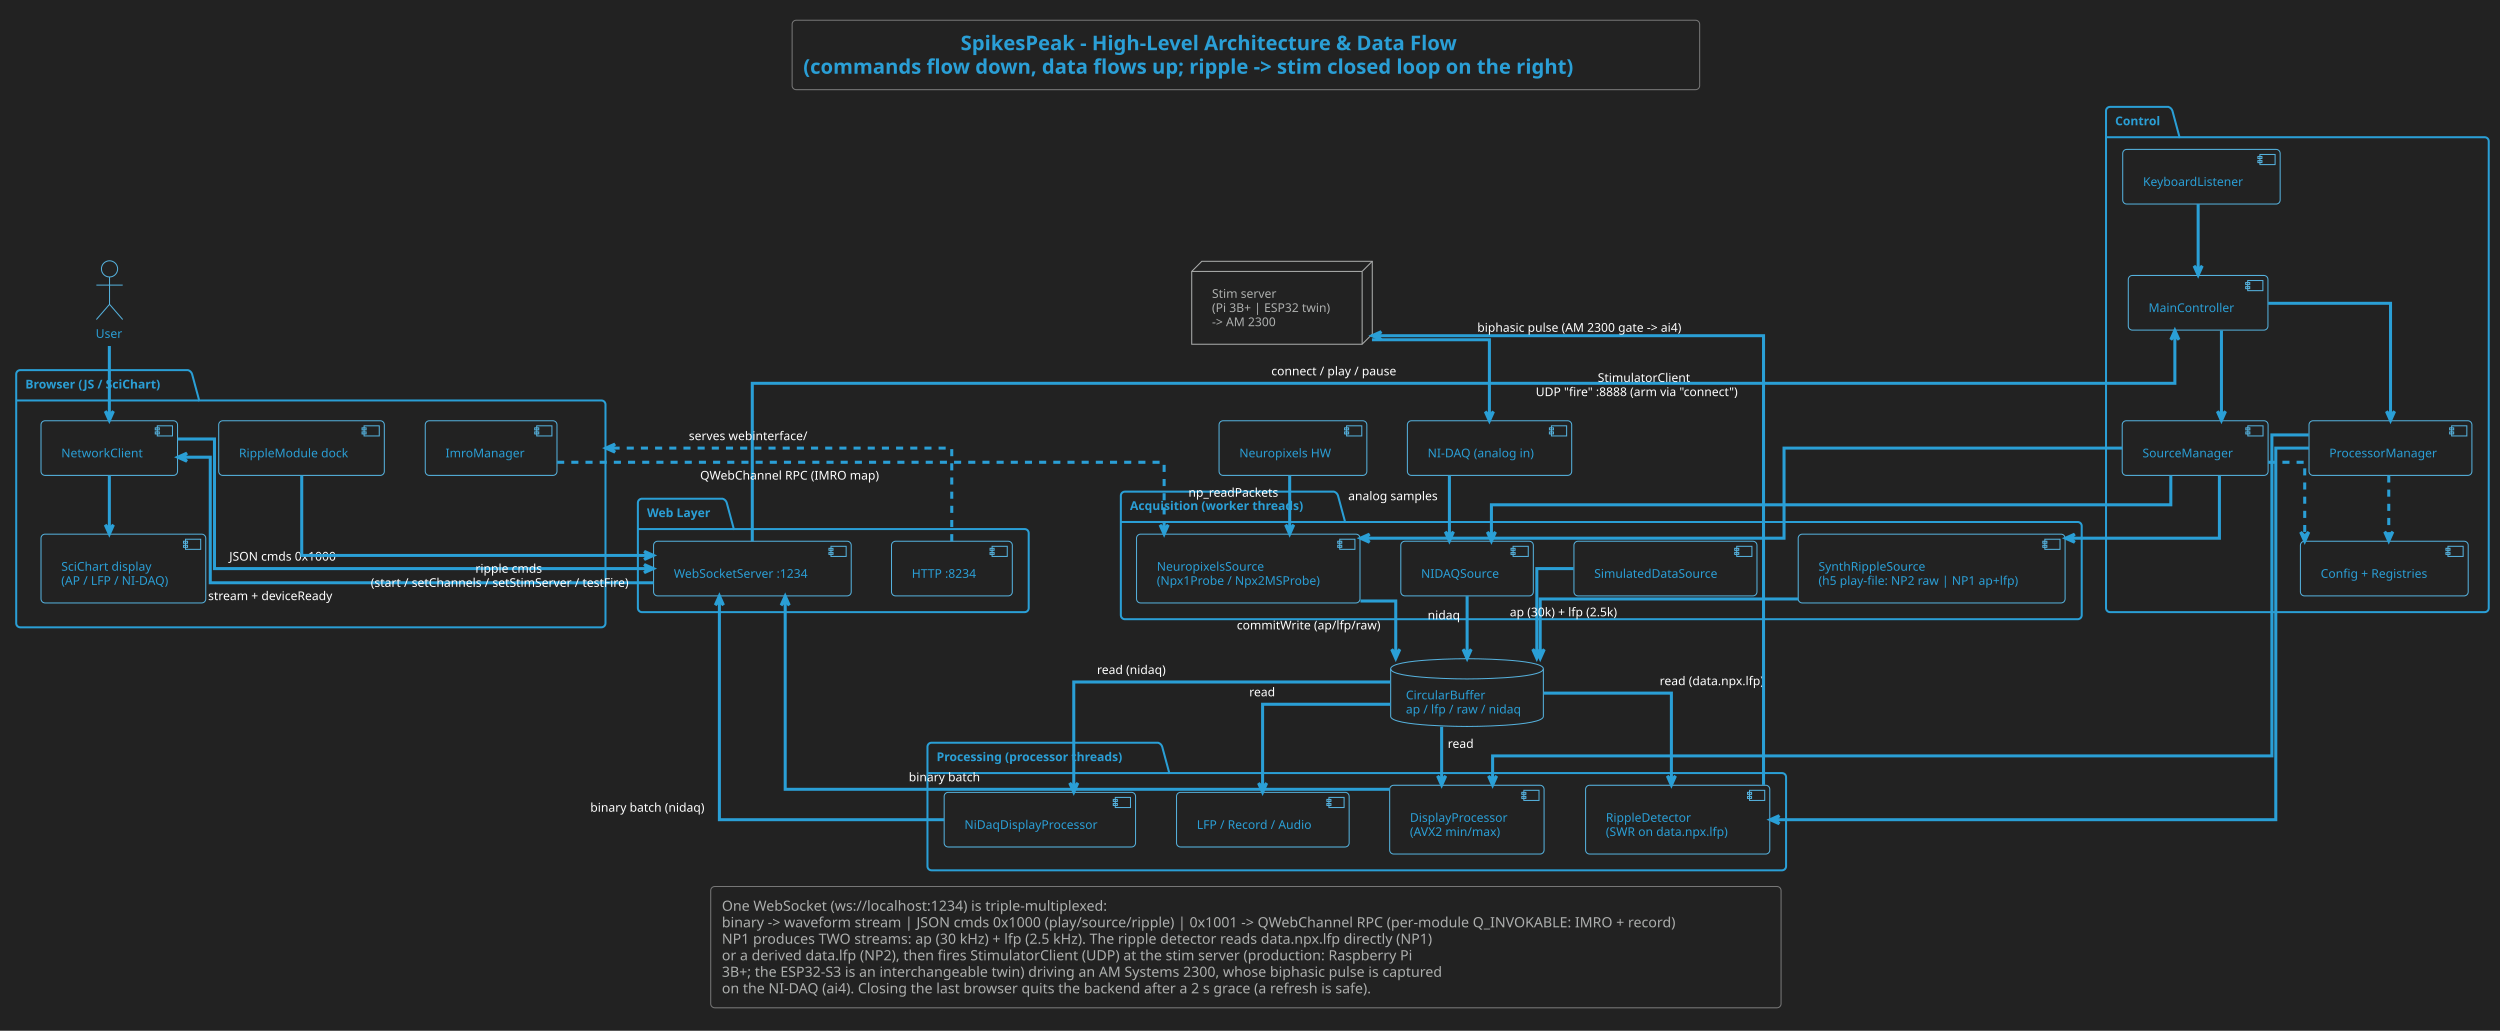
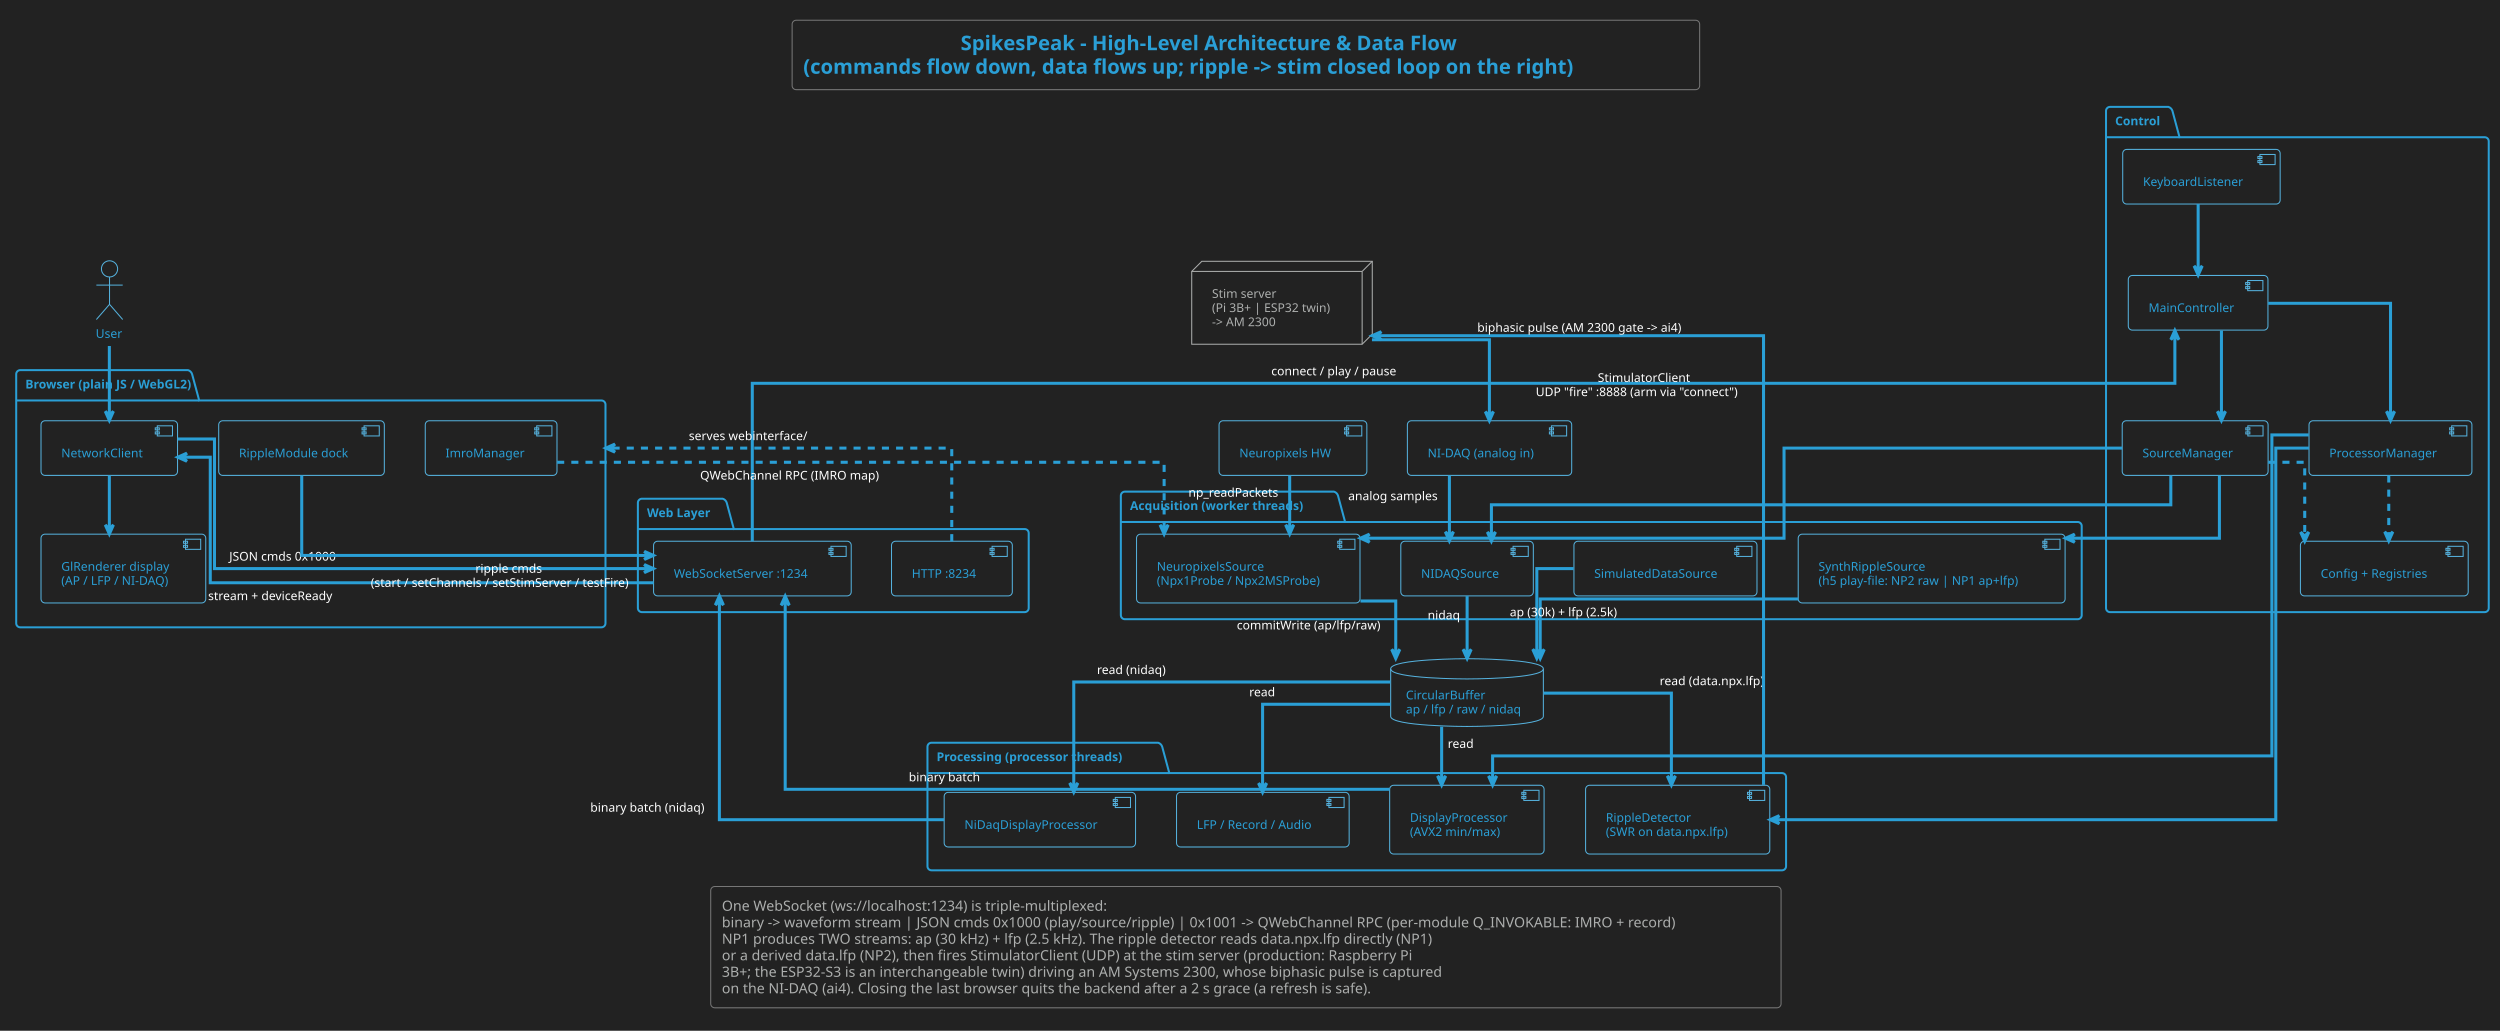
<svg xmlns="http://www.w3.org/2000/svg" contentStyleType="text/css" data-diagram-type="DESCRIPTION" height="1060.417px" preserveAspectRatio="none" style="width:2572px;height:1060px;background:#222222;" version="1.1" viewBox="0 0 2572 1060" width="2572.917px" zoomAndPan="magnify">
  <defs />
  <g>
    <rect fill="#222222" height="1060.417" style="stroke:none;stroke-width:1.042;" width="2572.917" x="0" y="0" />
    <g class="title" data-source-line="7">
      <rect fill="none" height="71.419" rx="4.167" ry="4.167" style="stroke:#777777;stroke-width:1.042;" width="933.673" x="814.934" y="20.833" />
      <text fill="#2A9FD6" font-family="'Verdana'" font-size="20.833" font-weight="bold" lengthAdjust="spacing" textLength="586.965" x="988.288" y="51.63">SpikesPeak - High-Level Architecture &amp; Data Flow</text>
      <text fill="#2A9FD6" font-family="'Verdana'" font-size="20.833" font-weight="bold" lengthAdjust="spacing" textLength="910.756" x="826.393" y="75.881">(commands flow down, data flows up; ripple -&gt; stim closed loop on the right)</text>
    </g>
    <g class="cluster" data-qualified-name="FE" data-source-line="11" id="ent0003">
      <path d="M20.833,380.794 L193.473,380.794 A6.25,6.25 0 0 1 197.64,384.961 L204.932,412.012 L618.75,412.012 A4.167,4.167 0 0 1 622.917,416.178 L622.917,641.211 A4.167,4.167 0 0 1 618.75,645.378 L20.833,645.378 A4.167,4.167 0 0 1 16.667,641.211 L16.667,384.961 A4.167,4.167 0 0 1 20.833,380.794" fill="none" style="stroke:#2A9FD6;stroke-width:2.083;" />
      <line style="stroke:#2A9FD6;stroke-width:2.083;" x1="16.667" x2="204.932" y1="412.012" y2="412.012" />
-       <text fill="#2A9FD6" font-family="'Verdana'" font-size="12.5" font-weight="bold" lengthAdjust="spacing" textLength="164.307" x="26.042" y="399.689">Browser  (JS / SciChart)</text>
+       <text fill="#2A9FD6" font-family="'Verdana'" font-size="12.5" font-weight="bold" lengthAdjust="spacing" textLength="164.307" x="26.042" y="399.689">Browser  (plain JS / WebGL2)</text>
    </g>
    <g class="cluster" data-qualified-name="WEB" data-source-line="18" id="ent0008">
      <path d="M660.417,513.086 L743.506,513.086 A6.25,6.25 0 0 1 747.673,517.253 L754.964,544.303 L1054.167,544.303 A4.167,4.167 0 0 1 1058.333,548.47 L1058.333,625.586 A4.167,4.167 0 0 1 1054.167,629.753 L660.417,629.753 A4.167,4.167 0 0 1 656.25,625.586 L656.25,517.253 A4.167,4.167 0 0 1 660.417,513.086" fill="none" style="stroke:#2A9FD6;stroke-width:2.083;" />
      <line style="stroke:#2A9FD6;stroke-width:2.083;" x1="656.25" x2="754.964" y1="544.303" y2="544.303" />
      <text fill="#2A9FD6" font-family="'Verdana'" font-size="12.5" font-weight="bold" lengthAdjust="spacing" textLength="74.756" x="665.625" y="531.98">Web Layer</text>
    </g>
    <g class="cluster" data-qualified-name="CTRL" data-source-line="23" id="ent0011">
      <path d="M2170.833,109.961 L2230.839,109.961 A6.25,6.25 0 0 1 2235.006,114.128 L2242.297,141.178 L2556.25,141.178 A4.167,4.167 0 0 1 2560.417,145.345 L2560.417,625.586 A4.167,4.167 0 0 1 2556.25,629.753 L2170.833,629.753 A4.167,4.167 0 0 1 2166.667,625.586 L2166.667,114.128 A4.167,4.167 0 0 1 2170.833,109.961" fill="none" style="stroke:#2A9FD6;stroke-width:2.083;" />
      <line style="stroke:#2A9FD6;stroke-width:2.083;" x1="2166.667" x2="2242.297" y1="141.178" y2="141.178" />
      <text fill="#2A9FD6" font-family="'Verdana'" font-size="12.5" font-weight="bold" lengthAdjust="spacing" textLength="51.672" x="2176.042" y="128.855">Control</text>
    </g>
    <g class="cluster" data-qualified-name="ACQ" data-source-line="31" id="ent0017">
      <path d="M1157.292,505.794 L1372.388,505.794 A6.25,6.25 0 0 1 1376.554,509.961 L1383.846,537.012 L2137.5,537.012 A4.167,4.167 0 0 1 2141.667,541.178 L2141.667,632.878 A4.167,4.167 0 0 1 2137.5,637.044 L1157.292,637.044 A4.167,4.167 0 0 1 1153.125,632.878 L1153.125,509.961 A4.167,4.167 0 0 1 1157.292,505.794" fill="none" style="stroke:#2A9FD6;stroke-width:2.083;" />
      <line style="stroke:#2A9FD6;stroke-width:2.083;" x1="1153.125" x2="1383.846" y1="537.012" y2="537.012" />
      <text fill="#2A9FD6" font-family="'Verdana'" font-size="12.5" font-weight="bold" lengthAdjust="spacing" textLength="206.763" x="1162.5" y="524.689">Acquisition  (worker threads)</text>
    </g>
    <g class="cluster" data-qualified-name="PROC" data-source-line="40" id="ent0023">
      <path d="M958.333,764.128 L1191.52,764.128 A6.25,6.25 0 0 1 1195.687,768.294 L1202.978,795.345 L1833.333,795.345 A4.167,4.167 0 0 1 1837.5,799.512 L1837.5,891.211 A4.167,4.167 0 0 1 1833.333,895.378 L958.333,895.378 A4.167,4.167 0 0 1 954.167,891.211 L954.167,768.294 A4.167,4.167 0 0 1 958.333,764.128" fill="none" style="stroke:#2A9FD6;stroke-width:2.083;" />
      <line style="stroke:#2A9FD6;stroke-width:2.083;" x1="954.167" x2="1202.978" y1="795.345" y2="795.345" />
      <text fill="#2A9FD6" font-family="'Verdana'" font-size="12.5" font-weight="bold" lengthAdjust="spacing" textLength="224.853" x="963.542" y="783.022">Processing  (processor threads)</text>
    </g>
    <g class="entity" data-qualified-name="FE.NC" data-source-line="12" id="ent0004">
      <rect fill="none" height="56.217" rx="4.167" ry="4.167" style="stroke:#55B2DE;stroke-width:1.042;" width="140.462" x="42.188" y="432.878" />
      <rect fill="none" height="10.417" style="stroke:#55B2DE;stroke-width:1.042;" width="15.625" x="161.816" y="438.086" />
      <rect fill="none" height="2.083" style="stroke:#55B2DE;stroke-width:1.042;" width="4.167" x="159.733" y="440.169" />
      <rect fill="none" height="2.083" style="stroke:#55B2DE;stroke-width:1.042;" width="4.167" x="159.733" y="444.336" />
      <text fill="#2A9FD6" font-family="'Verdana'" font-size="12.5" lengthAdjust="spacing" textLength="88.379" x="63.021" y="470.522">NetworkClient</text>
    </g>
    <g class="entity" data-qualified-name="FE.IMRO" data-source-line="13" id="ent0005">
      <rect fill="none" height="56.217" rx="4.167" ry="4.167" style="stroke:#55B2DE;stroke-width:1.042;" width="135.524" x="437.5" y="432.878" />
      <rect fill="none" height="10.417" style="stroke:#55B2DE;stroke-width:1.042;" width="15.625" x="552.191" y="438.086" />
      <rect fill="none" height="2.083" style="stroke:#55B2DE;stroke-width:1.042;" width="4.167" x="550.108" y="440.169" />
      <rect fill="none" height="2.083" style="stroke:#55B2DE;stroke-width:1.042;" width="4.167" x="550.108" y="444.336" />
      <text fill="#2A9FD6" font-family="'Verdana'" font-size="12.5" lengthAdjust="spacing" textLength="83.441" x="458.333" y="470.522">ImroManager</text>
    </g>
    <g class="entity" data-qualified-name="FE.RM" data-source-line="14" id="ent0006">
      <rect fill="none" height="56.217" rx="4.167" ry="4.167" style="stroke:#55B2DE;stroke-width:1.042;" width="170.394" x="225" y="432.878" />
      <rect fill="none" height="10.417" style="stroke:#55B2DE;stroke-width:1.042;" width="15.625" x="374.56" y="438.086" />
      <rect fill="none" height="2.083" style="stroke:#55B2DE;stroke-width:1.042;" width="4.167" x="372.477" y="440.169" />
      <rect fill="none" height="2.083" style="stroke:#55B2DE;stroke-width:1.042;" width="4.167" x="372.477" y="444.336" />
      <text fill="#2A9FD6" font-family="'Verdana'" font-size="12.5" lengthAdjust="spacing" textLength="118.311" x="245.833" y="470.522">RippleModule dock</text>
    </g>
    <g class="entity" data-qualified-name="FE.CHARTS" data-source-line="15" id="ent0007">
      <rect fill="none" height="70.768" rx="4.167" ry="4.167" style="stroke:#55B2DE;stroke-width:1.042;" width="169.497" x="42.188" y="549.544" />
      <rect fill="none" height="10.417" style="stroke:#55B2DE;stroke-width:1.042;" width="15.625" x="190.851" y="554.753" />
      <rect fill="none" height="2.083" style="stroke:#55B2DE;stroke-width:1.042;" width="4.167" x="188.768" y="556.836" />
      <rect fill="none" height="2.083" style="stroke:#55B2DE;stroke-width:1.042;" width="4.167" x="188.768" y="561.003" />
-       <text fill="#2A9FD6" font-family="'Verdana'" font-size="12.5" lengthAdjust="spacing" textLength="100.989" x="63.021" y="587.189">SciChart display</text>
+       <text fill="#2A9FD6" font-family="'Verdana'" font-size="12.5" lengthAdjust="spacing" textLength="100.989" x="63.021" y="587.189">GlRenderer display</text>
      <text fill="#2A9FD6" font-family="'Verdana'" font-size="12.5" lengthAdjust="spacing" textLength="117.413" x="63.021" y="601.74">(AP / LFP / NI-DAQ)</text>
    </g>
    <g class="entity" data-qualified-name="WEB.WSS" data-source-line="19" id="ent0009">
      <rect fill="none" height="56.217" rx="4.167" ry="4.167" style="stroke:#55B2DE;stroke-width:1.042;" width="203.341" x="672.396" y="556.836" />
      <rect fill="none" height="10.417" style="stroke:#55B2DE;stroke-width:1.042;" width="15.625" x="854.903" y="562.044" />
      <rect fill="none" height="2.083" style="stroke:#55B2DE;stroke-width:1.042;" width="4.167" x="852.82" y="564.128" />
      <rect fill="none" height="2.083" style="stroke:#55B2DE;stroke-width:1.042;" width="4.167" x="852.82" y="568.294" />
      <text fill="#2A9FD6" font-family="'Verdana'" font-size="12.5" lengthAdjust="spacing" textLength="151.257" x="693.229" y="594.48">WebSocketServer :1234</text>
    </g>
    <g class="entity" data-qualified-name="WEB.HTTP" data-source-line="20" id="ent0010">
      <rect fill="none" height="56.217" rx="4.167" ry="4.167" style="stroke:#55B2DE;stroke-width:1.042;" width="124.288" x="917.188" y="556.836" />
      <rect fill="none" height="10.417" style="stroke:#55B2DE;stroke-width:1.042;" width="15.625" x="1020.642" y="562.044" />
      <rect fill="none" height="2.083" style="stroke:#55B2DE;stroke-width:1.042;" width="4.167" x="1018.559" y="564.128" />
      <rect fill="none" height="2.083" style="stroke:#55B2DE;stroke-width:1.042;" width="4.167" x="1018.559" y="568.294" />
      <text fill="#2A9FD6" font-family="'Verdana'" font-size="12.5" lengthAdjust="spacing" textLength="72.205" x="938.021" y="594.48">HTTP :8234</text>
    </g>
    <g class="entity" data-qualified-name="CTRL.MC" data-source-line="24" id="ent0012">
      <rect fill="none" height="56.217" rx="4.167" ry="4.167" style="stroke:#55B2DE;stroke-width:1.042;" width="143.685" x="2189.583" y="283.398" />
      <rect fill="none" height="10.417" style="stroke:#55B2DE;stroke-width:1.042;" width="15.625" x="2312.435" y="288.607" />
      <rect fill="none" height="2.083" style="stroke:#55B2DE;stroke-width:1.042;" width="4.167" x="2310.352" y="290.69" />
      <rect fill="none" height="2.083" style="stroke:#55B2DE;stroke-width:1.042;" width="4.167" x="2310.352" y="294.857" />
      <text fill="#2A9FD6" font-family="'Verdana'" font-size="12.5" lengthAdjust="spacing" textLength="91.602" x="2210.417" y="321.043">MainController</text>
    </g>
    <g class="entity" data-qualified-name="CTRL.SM" data-source-line="25" id="ent0013">
      <rect fill="none" height="56.217" rx="4.167" ry="4.167" style="stroke:#55B2DE;stroke-width:1.042;" width="150.081" x="2183.333" y="432.878" />
      <rect fill="none" height="10.417" style="stroke:#55B2DE;stroke-width:1.042;" width="15.625" x="2312.581" y="438.086" />
      <rect fill="none" height="2.083" style="stroke:#55B2DE;stroke-width:1.042;" width="4.167" x="2310.498" y="440.169" />
      <rect fill="none" height="2.083" style="stroke:#55B2DE;stroke-width:1.042;" width="4.167" x="2310.498" y="444.336" />
      <text fill="#2A9FD6" font-family="'Verdana'" font-size="12.5" lengthAdjust="spacing" textLength="97.998" x="2204.167" y="470.522">SourceManager</text>
    </g>
    <g class="entity" data-qualified-name="CTRL.PM" data-source-line="26" id="ent0014">
      <rect fill="none" height="56.217" rx="4.167" ry="4.167" style="stroke:#55B2DE;stroke-width:1.042;" width="167.574" x="2375.521" y="432.878" />
      <rect fill="none" height="10.417" style="stroke:#55B2DE;stroke-width:1.042;" width="15.625" x="2522.262" y="438.086" />
      <rect fill="none" height="2.083" style="stroke:#55B2DE;stroke-width:1.042;" width="4.167" x="2520.178" y="440.169" />
      <rect fill="none" height="2.083" style="stroke:#55B2DE;stroke-width:1.042;" width="4.167" x="2520.178" y="444.336" />
      <text fill="#2A9FD6" font-family="'Verdana'" font-size="12.5" lengthAdjust="spacing" textLength="115.491" x="2396.354" y="470.522">ProcessorManager</text>
    </g>
    <g class="entity" data-qualified-name="CTRL.KL" data-source-line="27" id="ent0015">
      <rect fill="none" height="56.217" rx="4.167" ry="4.167" style="stroke:#55B2DE;stroke-width:1.042;" width="161.977" x="2183.854" y="153.711" />
      <rect fill="none" height="10.417" style="stroke:#55B2DE;stroke-width:1.042;" width="15.625" x="2324.998" y="158.919" />
      <rect fill="none" height="2.083" style="stroke:#55B2DE;stroke-width:1.042;" width="4.167" x="2322.915" y="161.003" />
      <rect fill="none" height="2.083" style="stroke:#55B2DE;stroke-width:1.042;" width="4.167" x="2322.915" y="165.169" />
      <text fill="#2A9FD6" font-family="'Verdana'" font-size="12.5" lengthAdjust="spacing" textLength="109.894" x="2204.688" y="191.355">KeyboardListener</text>
    </g>
    <g class="entity" data-qualified-name="CTRL.REG" data-source-line="28" id="ent0016">
      <rect fill="none" height="56.217" rx="4.167" ry="4.167" style="stroke:#55B2DE;stroke-width:1.042;" width="172.622" x="2366.667" y="556.836" />
      <rect fill="none" height="10.417" style="stroke:#55B2DE;stroke-width:1.042;" width="15.625" x="2518.455" y="562.044" />
      <rect fill="none" height="2.083" style="stroke:#55B2DE;stroke-width:1.042;" width="4.167" x="2516.372" y="564.128" />
      <rect fill="none" height="2.083" style="stroke:#55B2DE;stroke-width:1.042;" width="4.167" x="2516.372" y="568.294" />
      <text fill="#2A9FD6" font-family="'Verdana'" font-size="12.5" lengthAdjust="spacing" textLength="120.538" x="2387.5" y="594.48">Config + Registries</text>
    </g>
    <g class="entity" data-qualified-name="ACQ.NPX" data-source-line="32" id="ent0018">
      <rect fill="none" height="70.768" rx="4.167" ry="4.167" style="stroke:#55B2DE;stroke-width:1.042;" width="229.885" x="1169.271" y="549.544" />
      <rect fill="none" height="10.417" style="stroke:#55B2DE;stroke-width:1.042;" width="15.625" x="1378.322" y="554.753" />
      <rect fill="none" height="2.083" style="stroke:#55B2DE;stroke-width:1.042;" width="4.167" x="1376.239" y="556.836" />
      <rect fill="none" height="2.083" style="stroke:#55B2DE;stroke-width:1.042;" width="4.167" x="1376.239" y="561.003" />
      <text fill="#2A9FD6" font-family="'Verdana'" font-size="12.5" lengthAdjust="spacing" textLength="117.438" x="1190.104" y="587.189">NeuropixelsSource</text>
      <text fill="#2A9FD6" font-family="'Verdana'" font-size="12.5" lengthAdjust="spacing" textLength="177.802" x="1190.104" y="601.74">(Npx1Probe / Npx2MSProbe)</text>
    </g>
    <g class="entity" data-qualified-name="ACQ.SIM" data-source-line="33" id="ent0019">
      <rect fill="none" height="56.217" rx="4.167" ry="4.167" style="stroke:#55B2DE;stroke-width:1.042;" width="188.302" x="1619.271" y="556.836" />
      <rect fill="none" height="10.417" style="stroke:#55B2DE;stroke-width:1.042;" width="15.625" x="1786.739" y="562.044" />
      <rect fill="none" height="2.083" style="stroke:#55B2DE;stroke-width:1.042;" width="4.167" x="1784.656" y="564.128" />
      <rect fill="none" height="2.083" style="stroke:#55B2DE;stroke-width:1.042;" width="4.167" x="1784.656" y="568.294" />
      <text fill="#2A9FD6" font-family="'Verdana'" font-size="12.5" lengthAdjust="spacing" textLength="136.218" x="1640.104" y="594.48">SimulatedDataSource</text>
    </g>
    <g class="entity" data-qualified-name="ACQ.SRS" data-source-line="34" id="ent0020">
      <rect fill="none" height="70.768" rx="4.167" ry="4.167" style="stroke:#55B2DE;stroke-width:1.042;" width="274.569" x="1850" y="549.544" />
      <rect fill="none" height="10.417" style="stroke:#55B2DE;stroke-width:1.042;" width="15.625" x="2103.735" y="554.753" />
      <rect fill="none" height="2.083" style="stroke:#55B2DE;stroke-width:1.042;" width="4.167" x="2101.652" y="556.836" />
      <rect fill="none" height="2.083" style="stroke:#55B2DE;stroke-width:1.042;" width="4.167" x="2101.652" y="561.003" />
      <text fill="#2A9FD6" font-family="'Verdana'" font-size="12.5" lengthAdjust="spacing" textLength="118.475" x="1870.833" y="587.189">SynthRippleSource</text>
      <text fill="#2A9FD6" font-family="'Verdana'" font-size="12.5" lengthAdjust="spacing" textLength="222.485" x="1870.833" y="601.74">(h5 play-file: NP2 raw | NP1 ap+lfp)</text>
    </g>
    <g class="entity" data-qualified-name="ACQ.NIS" data-source-line="35" id="ent0021">
      <rect fill="none" height="56.217" rx="4.167" ry="4.167" style="stroke:#55B2DE;stroke-width:1.042;" width="136.342" x="1441.146" y="556.836" />
      <rect fill="none" height="10.417" style="stroke:#55B2DE;stroke-width:1.042;" width="15.625" x="1556.655" y="562.044" />
      <rect fill="none" height="2.083" style="stroke:#55B2DE;stroke-width:1.042;" width="4.167" x="1554.572" y="564.128" />
      <rect fill="none" height="2.083" style="stroke:#55B2DE;stroke-width:1.042;" width="4.167" x="1554.572" y="568.294" />
      <text fill="#2A9FD6" font-family="'Verdana'" font-size="12.5" lengthAdjust="spacing" textLength="84.259" x="1461.979" y="594.48">NIDAQSource</text>
    </g>
    <g class="entity" data-qualified-name="PROC.DP" data-source-line="41" id="ent0024">
      <rect fill="none" height="70.768" rx="4.167" ry="4.167" style="stroke:#55B2DE;stroke-width:1.042;" width="158.858" x="1429.688" y="807.878" />
      <rect fill="none" height="10.417" style="stroke:#55B2DE;stroke-width:1.042;" width="15.625" x="1567.712" y="813.086" />
      <rect fill="none" height="2.083" style="stroke:#55B2DE;stroke-width:1.042;" width="4.167" x="1565.629" y="815.169" />
      <rect fill="none" height="2.083" style="stroke:#55B2DE;stroke-width:1.042;" width="4.167" x="1565.629" y="819.336" />
      <text fill="#2A9FD6" font-family="'Verdana'" font-size="12.5" lengthAdjust="spacing" textLength="106.775" x="1450.521" y="845.522">DisplayProcessor</text>
      <text fill="#2A9FD6" font-family="'Verdana'" font-size="12.5" lengthAdjust="spacing" textLength="102.362" x="1450.521" y="860.073">(AVX2 min/max)</text>
    </g>
    <g class="entity" data-qualified-name="PROC.NDP" data-source-line="42" id="ent0025">
      <rect fill="none" height="56.217" rx="4.167" ry="4.167" style="stroke:#55B2DE;stroke-width:1.042;" width="196.901" x="971.354" y="815.169" />
      <rect fill="none" height="10.417" style="stroke:#55B2DE;stroke-width:1.042;" width="15.625" x="1147.422" y="820.378" />
      <rect fill="none" height="2.083" style="stroke:#55B2DE;stroke-width:1.042;" width="4.167" x="1145.339" y="822.461" />
      <rect fill="none" height="2.083" style="stroke:#55B2DE;stroke-width:1.042;" width="4.167" x="1145.339" y="826.628" />
      <text fill="#2A9FD6" font-family="'Verdana'" font-size="12.5" lengthAdjust="spacing" textLength="144.818" x="992.188" y="852.814">NiDaqDisplayProcessor</text>
    </g>
    <g class="entity" data-qualified-name="PROC.OTHER" data-source-line="43" id="ent0026">
      <rect fill="none" height="56.217" rx="4.167" ry="4.167" style="stroke:#55B2DE;stroke-width:1.042;" width="177.59" x="1210.417" y="815.169" />
      <rect fill="none" height="10.417" style="stroke:#55B2DE;stroke-width:1.042;" width="15.625" x="1367.173" y="820.378" />
      <rect fill="none" height="2.083" style="stroke:#55B2DE;stroke-width:1.042;" width="4.167" x="1365.09" y="822.461" />
      <rect fill="none" height="2.083" style="stroke:#55B2DE;stroke-width:1.042;" width="4.167" x="1365.09" y="826.628" />
      <text fill="#2A9FD6" font-family="'Verdana'" font-size="12.5" lengthAdjust="spacing" textLength="125.507" x="1231.25" y="852.814">LFP / Record / Audio</text>
    </g>
    <g class="entity" data-qualified-name="PROC.RD" data-source-line="44" id="ent0027">
      <rect fill="none" height="70.768" rx="4.167" ry="4.167" style="stroke:#55B2DE;stroke-width:1.042;" width="189.498" x="1631.25" y="807.878" />
      <rect fill="none" height="10.417" style="stroke:#55B2DE;stroke-width:1.042;" width="15.625" x="1799.915" y="813.086" />
      <rect fill="none" height="2.083" style="stroke:#55B2DE;stroke-width:1.042;" width="4.167" x="1797.831" y="815.169" />
      <rect fill="none" height="2.083" style="stroke:#55B2DE;stroke-width:1.042;" width="4.167" x="1797.831" y="819.336" />
      <text fill="#2A9FD6" font-family="'Verdana'" font-size="12.5" lengthAdjust="spacing" textLength="93.658" x="1652.083" y="845.522">RippleDetector</text>
      <text fill="#2A9FD6" font-family="'Verdana'" font-size="12.5" lengthAdjust="spacing" textLength="137.415" x="1652.083" y="860.073">(SWR on data.npx.lfp)</text>
    </g>
    <g class="entity" data-qualified-name="User" data-source-line="9" id="ent0002">
      <ellipse cx="112.683" cy="276.628" fill="none" rx="8.333" ry="8.333" style="stroke:#55B2DE;stroke-width:1.042;" />
      <path d="M112.683,284.961 L112.683,313.086 M99.141,293.294 L126.225,293.294 M112.683,313.086 L99.141,328.711 M112.683,313.086 L126.225,328.711" fill="none" style="stroke:#55B2DE;stroke-width:1.042;" />
      <text fill="#2A9FD6" font-family="'Verdana'" font-size="12.5" lengthAdjust="spacing" textLength="28.491" x="98.438" y="347.605">User</text>
    </g>
    <g class="entity" data-qualified-name="CB" data-source-line="38" id="ent0022">
      <path d="M1430.729,688.086 C1430.729,677.669 1509.266,677.669 1509.266,677.669 C1509.266,677.669 1587.803,677.669 1587.803,688.086 L1587.803,736.979 C1587.803,747.396 1509.266,747.396 1509.266,747.396 C1509.266,747.396 1430.729,747.396 1430.729,736.979 L1430.729,688.086" fill="none" style="stroke:#55B2DE;stroke-width:1.042;" />
      <path d="M1430.729,688.086 C1430.729,698.503 1509.266,698.503 1509.266,698.503 C1509.266,698.503 1587.803,698.503 1587.803,688.086" fill="none" style="stroke:#55B2DE;stroke-width:1.042;" />
      <text fill="#2A9FD6" font-family="'Verdana'" font-size="12.5" lengthAdjust="spacing" textLength="86.536" x="1446.354" y="719.48">CircularBuffer</text>
      <text fill="#2A9FD6" font-family="'Verdana'" font-size="12.5" lengthAdjust="spacing" textLength="125.824" x="1446.354" y="734.031">ap / lfp / raw / nidaq</text>
    </g>
    <g class="entity" data-qualified-name="HW" data-source-line="47" id="ent0028">
      <rect fill="none" height="56.217" rx="4.167" ry="4.167" style="stroke:#55B2DE;stroke-width:1.042;" width="152.047" x="1254.167" y="432.878" />
      <rect fill="none" height="10.417" style="stroke:#55B2DE;stroke-width:1.042;" width="15.625" x="1385.38" y="438.086" />
      <rect fill="none" height="2.083" style="stroke:#55B2DE;stroke-width:1.042;" width="4.167" x="1383.297" y="440.169" />
      <rect fill="none" height="2.083" style="stroke:#55B2DE;stroke-width:1.042;" width="4.167" x="1383.297" y="444.336" />
      <text fill="#2A9FD6" font-family="'Verdana'" font-size="12.5" lengthAdjust="spacing" textLength="99.963" x="1275" y="470.522">Neuropixels HW</text>
    </g>
    <g class="entity" data-qualified-name="ESP" data-source-line="48" id="ent0029">
      <polygon fill="none" points="1226.042,279.232,1236.458,268.815,1411.792,268.815,1411.792,343.717,1401.375,354.134,1226.042,354.134,1226.042,279.232" style="stroke:#ADAFAE;stroke-width:1.042;" />
      <line style="stroke:#ADAFAE;stroke-width:1.042;" x1="1401.375" x2="1411.792" y1="279.232" y2="268.815" />
      <line style="stroke:#ADAFAE;stroke-width:1.042;" x1="1226.042" x2="1401.375" y1="279.232" y2="279.232" />
      <line style="stroke:#ADAFAE;stroke-width:1.042;" x1="1401.375" x2="1401.375" y1="279.232" y2="354.134" />
      <text fill="#ADAFAE" font-family="'Verdana'" font-size="12.5" lengthAdjust="spacing" textLength="72.028" x="1246.875" y="306.46">Stim server</text>
      <text fill="#ADAFAE" font-family="'Verdana'" font-size="12.5" lengthAdjust="spacing" textLength="133.667" x="1246.875" y="321.01">(Pi 3B+ | ESP32 twin)</text>
      <text fill="#ADAFAE" font-family="'Verdana'" font-size="12.5" lengthAdjust="spacing" textLength="74.078" x="1246.875" y="335.561">-&gt; AM 2300</text>
    </g>
    <g class="entity" data-qualified-name="NIDAQ" data-source-line="49" id="ent0030">
      <rect fill="none" height="56.217" rx="4.167" ry="4.167" style="stroke:#55B2DE;stroke-width:1.042;" width="169.039" x="1447.917" y="432.878" />
      <rect fill="none" height="10.417" style="stroke:#55B2DE;stroke-width:1.042;" width="15.625" x="1596.122" y="438.086" />
      <rect fill="none" height="2.083" style="stroke:#55B2DE;stroke-width:1.042;" width="4.167" x="1594.039" y="440.169" />
      <rect fill="none" height="2.083" style="stroke:#55B2DE;stroke-width:1.042;" width="4.167" x="1594.039" y="444.336" />
      <text fill="#2A9FD6" font-family="'Verdana'" font-size="12.5" lengthAdjust="spacing" textLength="116.956" x="1468.75" y="470.522">NI-DAQ (analog in)</text>
    </g>
    <g class="link" data-entity-1="ent0002" data-entity-2="ent0004" data-link-type="dependency" data-source-line="52" id="lnk31">
      <path d="M112.5,355.971 C112.5,380.753 112.5,404.638 112.5,426.263" fill="none" id="User-to-NC" style="stroke:#2A9FD6;stroke-width:3.125;" />
      <polygon fill="#2A9FD6" points="112.5,432.513,116.667,423.138,112.5,427.305,108.333,423.138,112.5,432.513" style="stroke:#2A9FD6;stroke-width:3.125;" />
    </g>
    <g class="link" data-entity-1="ent0004" data-entity-2="ent0009" data-link-type="dependency" data-source-line="53" id="lnk32">
      <path d="M182.833,451.628 C203.49,451.628 220.656,451.628 220.656,451.628 C220.656,451.628 220.656,584.961 220.656,584.961 C220.656,584.961 506.104,584.961 665.906,584.961" fill="none" id="NC-to-WSS" style="stroke:#2A9FD6;stroke-width:3.125;" />
      <polygon fill="#2A9FD6" points="672.156,584.961,662.781,580.794,666.948,584.961,662.781,589.128,672.156,584.961" style="stroke:#2A9FD6;stroke-width:3.125;" />
      <text fill="#FFFFFF" font-family="'Verdana'" font-size="12.5" lengthAdjust="spacing" textLength="119.415" x="235.823" y="576.772">JSON cmds 0x1000</text>
    </g>
    <g class="link" data-entity-1="ent0009" data-entity-2="ent0004" data-link-type="dependency" data-source-line="78" id="lnk55">
      <path d="M672.323,599.544 C511.49,599.544 216.323,599.544 216.323,599.544 C216.323,599.544 216.323,470.378 216.323,470.378 C216.323,470.378 207.667,470.378 189.146,470.378" fill="none" id="WSS-to-NC" style="stroke:#2A9FD6;stroke-width:3.125;" />
      <polygon fill="#2A9FD6" points="182.896,470.378,192.271,474.544,188.104,470.378,192.271,466.211,182.896,470.378" style="stroke:#2A9FD6;stroke-width:3.125;" />
      <text fill="#FFFFFF" font-family="'Verdana'" font-size="12.5" lengthAdjust="spacing" textLength="142.926" x="214.073" y="617.397">stream + deviceReady</text>
    </g>
    <g class="link" data-entity-1="ent0006" data-entity-2="ent0009" data-link-type="dependency" data-source-line="54" id="lnk33">
      <path d="M310.417,489.148 C310.417,521.867 310.417,571.419 310.417,571.419 C310.417,571.419 529.531,571.419 665.979,571.419" fill="none" id="RM-to-WSS" style="stroke:#2A9FD6;stroke-width:3.125;" />
      <polygon fill="#2A9FD6" points="672.229,571.419,662.854,567.253,667.021,571.419,662.854,575.586,672.229,571.419" style="stroke:#2A9FD6;stroke-width:3.125;" />
      <text fill="#FFFFFF" font-family="'Verdana'" font-size="12.5" lengthAdjust="spacing" textLength="73.114" x="489.058" y="589.272">ripple cmds</text>
      <text fill="#FFFFFF" font-family="'Verdana'" font-size="12.5" lengthAdjust="spacing" textLength="288.354" x="381.438" y="603.823">(start / setChannels / setStimServer / testFire)</text>
    </g>
    <g class="link" data-entity-1="ent0009" data-entity-2="ent0012" data-link-type="dependency" data-source-line="55" id="lnk34">
      <path d="M773.958,556.836 C773.958,503.805 773.958,394.336 773.958,394.336 C773.958,394.336 2237.5,394.336 2237.5,394.336 C2237.5,394.336 2237.5,370.232 2237.5,346.273" fill="none" id="WSS-to-MC" style="stroke:#2A9FD6;stroke-width:3.125;" />
      <polygon fill="#2A9FD6" points="2237.5,340.023,2233.333,349.398,2237.5,345.232,2241.667,349.398,2237.5,340.023" style="stroke:#2A9FD6;stroke-width:3.125;" />
      <text fill="#FFFFFF" font-family="'Verdana'" font-size="12.5" lengthAdjust="spacing" textLength="138.33" x="1307.885" y="386.147">connect / play / pause</text>
    </g>
    <g class="link" data-entity-1="ent0012" data-entity-2="ent0013" data-link-type="dependency" data-source-line="56" id="lnk35">
      <path d="M2285.417,339.992 C2285.417,366.586 2285.417,399.825 2285.417,426.388" fill="none" id="MC-to-SM" style="stroke:#2A9FD6;stroke-width:3.125;" />
      <polygon fill="#2A9FD6" points="2285.417,432.638,2289.583,423.263,2285.417,427.43,2281.25,423.263,2285.417,432.638" style="stroke:#2A9FD6;stroke-width:3.125;" />
    </g>
    <g class="link" data-entity-1="ent0012" data-entity-2="ent0014" data-link-type="dependency" data-source-line="57" id="lnk36">
      <path d="M2333.469,312.044 C2390.062,312.044 2459.375,312.044 2459.375,312.044 C2459.375,312.044 2459.375,383.169 2459.375,426.388" fill="none" id="MC-to-PM" style="stroke:#2A9FD6;stroke-width:3.125;" />
      <polygon fill="#2A9FD6" points="2459.375,432.638,2463.542,423.263,2459.375,427.43,2455.208,423.263,2459.375,432.638" style="stroke:#2A9FD6;stroke-width:3.125;" />
    </g>
    <g class="link" data-entity-1="ent0015" data-entity-2="ent0012" data-link-type="dependency" data-source-line="58" id="lnk37">
      <path d="M2261.458,209.971 C2261.458,231.576 2261.458,255.034 2261.458,276.742" fill="none" id="KL-to-MC" style="stroke:#2A9FD6;stroke-width:3.125;" />
      <polygon fill="#2A9FD6" points="2261.458,282.992,2265.625,273.617,2261.458,277.784,2257.292,273.617,2261.458,282.992" style="stroke:#2A9FD6;stroke-width:3.125;" />
    </g>
    <g class="link" data-entity-1="ent0013" data-entity-2="ent0018" data-link-type="dependency" data-source-line="59" id="lnk38">
      <path d="M2183.208,461.003 C2061.677,461.003 1835.417,461.003 1835.417,461.003 C1835.417,461.003 1835.417,553.711 1835.417,553.711 C1835.417,553.711 1567.344,553.711 1405.802,553.711" fill="none" id="SM-to-NPX" style="stroke:#2A9FD6;stroke-width:3.125;" />
      <polygon fill="#2A9FD6" points="1399.552,553.711,1408.927,557.878,1404.76,553.711,1408.927,549.544,1399.552,553.711" style="stroke:#2A9FD6;stroke-width:3.125;" />
    </g>
    <g class="link" data-entity-1="ent0013" data-entity-2="ent0020" data-link-type="dependency" data-source-line="60" id="lnk39">
      <path d="M2283.333,489.325 C2283.333,516.586 2283.333,553.711 2283.333,553.711 C2283.333,553.711 2208.531,553.711 2131.271,553.711" fill="none" id="SM-to-SRS" style="stroke:#2A9FD6;stroke-width:3.125;" />
      <polygon fill="#2A9FD6" points="2125.021,553.711,2134.396,557.878,2130.229,553.711,2134.396,549.544,2125.021,553.711" style="stroke:#2A9FD6;stroke-width:3.125;" />
    </g>
    <g class="link" data-entity-1="ent0013" data-entity-2="ent0021" data-link-type="dependency" data-source-line="61" id="lnk40">
      <path d="M2233.333,489.148 C2233.333,504.065 2233.333,519.336 2233.333,519.336 C2233.333,519.336 1534.375,519.336 1534.375,519.336 C1534.375,519.336 1534.375,532.711 1534.375,550.503" fill="none" id="SM-to-NIS" style="stroke:#2A9FD6;stroke-width:3.125;" />
      <polygon fill="#2A9FD6" points="1534.375,556.753,1538.542,547.378,1534.375,551.544,1530.208,547.378,1534.375,556.753" style="stroke:#2A9FD6;stroke-width:3.125;" />
    </g>
    <g class="link" data-entity-1="ent0014" data-entity-2="ent0024" data-link-type="dependency" data-source-line="62" id="lnk41">
      <path d="M2375.271,447.461 C2354.135,447.461 2337.323,447.461 2337.323,447.461 C2337.323,447.461 2337.323,777.669 2337.323,777.669 C2337.323,777.669 1535.594,777.669 1535.594,777.669 C1535.594,777.669 1535.594,786.076 1535.594,801.544" fill="none" id="PM-to-DP" style="stroke:#2A9FD6;stroke-width:3.125;" />
      <polygon fill="#2A9FD6" points="1535.594,807.794,1539.76,798.419,1535.594,802.586,1531.427,798.419,1535.594,807.794" style="stroke:#2A9FD6;stroke-width:3.125;" />
    </g>
    <g class="link" data-entity-1="ent0014" data-entity-2="ent0027" data-link-type="dependency" data-source-line="63" id="lnk42">
      <path d="M2375.469,461.003 C2356.24,461.003 2341.323,461.003 2341.323,461.003 C2341.323,461.003 2341.323,843.294 2341.323,843.294 C2341.323,843.294 2000.125,843.294 1827.417,843.294" fill="none" id="PM-to-RD" style="stroke:#2A9FD6;stroke-width:3.125;" />
      <polygon fill="#2A9FD6" points="1821.167,843.294,1830.542,847.461,1826.375,843.294,1830.542,839.128,1821.167,843.294" style="stroke:#2A9FD6;stroke-width:3.125;" />
    </g>
    <g class="link" data-entity-1="ent0028" data-entity-2="ent0018" data-link-type="dependency" data-source-line="66" id="lnk43">
      <path d="M1326.823,489.128 C1326.823,506.992 1326.823,524.003 1326.823,543.138" fill="none" id="HW-to-NPX" style="stroke:#2A9FD6;stroke-width:3.125;" />
      <polygon fill="#2A9FD6" points="1326.823,549.388,1330.99,540.013,1326.823,544.18,1322.656,540.013,1326.823,549.388" style="stroke:#2A9FD6;stroke-width:3.125;" />
      <text fill="#FFFFFF" font-family="'Verdana'" font-size="12.5" lengthAdjust="spacing" textLength="98.944" x="1222.656" y="511.074">np_readPackets</text>
    </g>
    <g class="link" data-entity-1="ent0018" data-entity-2="ent0022" data-link-type="dependency" data-source-line="67" id="lnk44">
      <path d="M1399.635,618.294 C1420.573,618.294 1435.938,618.294 1435.938,618.294 C1435.938,618.294 1435.938,644.409 1435.938,671.211" fill="none" id="NPX-to-CB" style="stroke:#2A9FD6;stroke-width:3.125;" />
      <polygon fill="#2A9FD6" points="1435.938,677.461,1440.104,668.086,1435.938,672.253,1431.771,668.086,1435.938,677.461" style="stroke:#2A9FD6;stroke-width:3.125;" />
      <text fill="#FFFFFF" font-family="'Verdana'" font-size="12.5" lengthAdjust="spacing" textLength="157.385" x="1272.396" y="647.585">commitWrite (ap/lfp/raw)</text>
    </g>
    <g class="link" data-entity-1="ent0019" data-entity-2="ent0022" data-link-type="dependency" data-source-line="68" id="lnk45">
      <path d="M1619.031,584.961 C1597.635,584.961 1581.073,584.961 1581.073,584.961 C1581.073,584.961 1581.073,633.336 1581.073,671.107" fill="none" id="SIM-to-CB" style="stroke:#2A9FD6;stroke-width:3.125;" />
      <polygon fill="#2A9FD6" points="1581.073,677.357,1585.24,667.982,1581.073,672.148,1576.906,667.982,1581.073,677.357" style="stroke:#2A9FD6;stroke-width:3.125;" />
    </g>
    <g class="link" data-entity-1="ent0020" data-entity-2="ent0022" data-link-type="dependency" data-source-line="69" id="lnk46">
      <path d="M1849.958,616.211 C1733.219,616.211 1584.552,616.211 1584.552,616.211 C1584.552,616.211 1584.552,643.711 1584.552,671.253" fill="none" id="SRS-to-CB" style="stroke:#2A9FD6;stroke-width:3.125;" />
      <polygon fill="#2A9FD6" points="1584.552,677.503,1588.719,668.128,1584.552,672.294,1580.385,668.128,1584.552,677.503" style="stroke:#2A9FD6;stroke-width:3.125;" />
      <text fill="#FFFFFF" font-family="'Verdana'" font-size="12.5" lengthAdjust="spacing" textLength="127.539" x="1553.271" y="634.064">ap (30k) + lfp (2.5k)</text>
    </g>
    <g class="link" data-entity-1="ent0030" data-entity-2="ent0021" data-link-type="dependency" data-source-line="70" id="lnk47">
      <path d="M1491.146,489.128 C1491.146,509.273 1491.146,530.055 1491.146,550.263" fill="none" id="NIDAQ-to-NIS" style="stroke:#2A9FD6;stroke-width:3.125;" />
      <polygon fill="#2A9FD6" points="1491.146,556.513,1495.312,547.138,1491.146,551.305,1486.979,547.138,1491.146,556.513" style="stroke:#2A9FD6;stroke-width:3.125;" />
      <text fill="#FFFFFF" font-family="'Verdana'" font-size="12.5" lengthAdjust="spacing" textLength="98.23" x="1386.979" y="514.637">analog samples</text>
    </g>
    <g class="link" data-entity-1="ent0021" data-entity-2="ent0022" data-link-type="dependency" data-source-line="71" id="lnk48">
      <path d="M1509.375,613.284 C1509.375,632.221 1509.375,651.034 1509.375,671.242" fill="none" id="NIS-to-CB" style="stroke:#2A9FD6;stroke-width:3.125;" />
      <polygon fill="#2A9FD6" points="1509.375,677.492,1513.542,668.117,1509.375,672.284,1505.208,668.117,1509.375,677.492" style="stroke:#2A9FD6;stroke-width:3.125;" />
      <text fill="#FFFFFF" font-family="'Verdana'" font-size="12.5" lengthAdjust="spacing" textLength="34.924" x="1468.75" y="637.199">nidaq</text>
    </g>
    <g class="link" data-entity-1="ent0022" data-entity-2="ent0024" data-link-type="dependency" data-source-line="72" id="lnk49">
      <path d="M1483.156,747.596 C1483.156,766.201 1483.156,782.773 1483.156,801.461" fill="none" id="CB-to-DP" style="stroke:#2A9FD6;stroke-width:3.125;" />
      <polygon fill="#2A9FD6" points="1483.156,807.711,1487.323,798.336,1483.156,802.503,1478.99,798.336,1483.156,807.711" style="stroke:#2A9FD6;stroke-width:3.125;" />
      <text fill="#FFFFFF" font-family="'Verdana'" font-size="12.5" lengthAdjust="spacing" textLength="28.424" x="1489.406" y="769.47">read</text>
    </g>
    <g class="link" data-entity-1="ent0022" data-entity-2="ent0025" data-link-type="dependency" data-source-line="73" id="lnk50">
      <path d="M1430.385,701.628 C1312.615,701.628 1104.688,701.628 1104.688,701.628 C1104.688,701.628 1104.688,767.378 1104.688,808.721" fill="none" id="CB-to-NDP" style="stroke:#2A9FD6;stroke-width:3.125;" />
      <polygon fill="#2A9FD6" points="1104.688,814.971,1108.854,805.596,1104.688,809.763,1100.521,805.596,1104.688,814.971" style="stroke:#2A9FD6;stroke-width:3.125;" />
      <text fill="#FFFFFF" font-family="'Verdana'" font-size="12.5" lengthAdjust="spacing" textLength="77.075" x="1128.573" y="693.439">read (nidaq)</text>
    </g>
    <g class="link" data-entity-1="ent0022" data-entity-2="ent0027" data-link-type="dependency" data-source-line="74" id="lnk51">
      <path d="M1588.229,713.086 C1647.865,713.086 1719.531,713.086 1719.531,713.086 C1719.531,713.086 1719.531,762.909 1719.531,801.461" fill="none" id="CB-to-RD" style="stroke:#2A9FD6;stroke-width:3.125;" />
      <polygon fill="#2A9FD6" points="1719.531,807.711,1723.698,798.336,1719.531,802.503,1715.365,798.336,1719.531,807.711" style="stroke:#2A9FD6;stroke-width:3.125;" />
      <text fill="#FFFFFF" font-family="'Verdana'" font-size="12.5" lengthAdjust="spacing" textLength="117.316" x="1707.448" y="704.897">read (data.npx.lfp)</text>
    </g>
    <g class="link" data-entity-1="ent0022" data-entity-2="ent0026" data-link-type="dependency" data-source-line="75" id="lnk52">
      <path d="M1430.729,724.544 C1370.958,724.544 1298.958,724.544 1298.958,724.544 C1298.958,724.544 1298.958,773.784 1298.958,808.898" fill="none" id="CB-to-OTHER" style="stroke:#2A9FD6;stroke-width:3.125;" />
      <polygon fill="#2A9FD6" points="1298.958,815.148,1303.125,805.773,1298.958,809.94,1294.792,805.773,1298.958,815.148" style="stroke:#2A9FD6;stroke-width:3.125;" />
      <text fill="#FFFFFF" font-family="'Verdana'" font-size="12.5" lengthAdjust="spacing" textLength="28.424" x="1285.167" y="716.355">read</text>
    </g>
    <g class="link" data-entity-1="ent0024" data-entity-2="ent0009" data-link-type="dependency" data-source-line="76" id="lnk53">
      <path d="M1429.583,812.044 C1245.698,812.044 807.812,812.044 807.812,812.044 C807.812,812.044 807.812,680.388 807.812,619.513" fill="none" id="DP-to-WSS" style="stroke:#2A9FD6;stroke-width:3.125;" />
      <polygon fill="#2A9FD6" points="807.812,613.263,803.646,622.638,807.812,618.471,811.979,622.638,807.812,613.263" style="stroke:#2A9FD6;stroke-width:3.125;" />
      <text fill="#FFFFFF" font-family="'Verdana'" font-size="12.5" lengthAdjust="spacing" textLength="78.79" x="934.927" y="803.855">binary batch</text>
    </g>
    <g class="link" data-entity-1="ent0025" data-entity-2="ent0009" data-link-type="dependency" data-source-line="77" id="lnk54">
      <path d="M971.323,843.294 C874.177,843.294 740.104,843.294 740.104,843.294 C740.104,843.294 740.104,686.305 740.104,619.346" fill="none" id="NDP-to-WSS" style="stroke:#2A9FD6;stroke-width:3.125;" />
      <polygon fill="#2A9FD6" points="740.104,613.096,735.938,622.471,740.104,618.305,744.271,622.471,740.104,613.096" style="stroke:#2A9FD6;stroke-width:3.125;" />
      <text fill="#FFFFFF" font-family="'Verdana'" font-size="12.5" lengthAdjust="spacing" textLength="127.441" x="607.281" y="835.105">binary batch (nidaq)</text>
    </g>
    <g class="link" data-entity-1="ent0004" data-entity-2="ent0007" data-link-type="dependency" data-source-line="79" id="lnk56">
      <path d="M112.5,489.128 C112.5,506.992 112.5,524.003 112.5,543.138" fill="none" id="NC-to-CHARTS" style="stroke:#2A9FD6;stroke-width:3.125;" />
      <polygon fill="#2A9FD6" points="112.5,549.388,116.667,540.013,112.5,544.18,108.333,540.013,112.5,549.388" style="stroke:#2A9FD6;stroke-width:3.125;" />
    </g>
    <g class="link" data-entity-1="ent0027" data-entity-2="ent0029" data-link-type="dependency" data-source-line="82" id="lnk57">
      <path d="M1814.323,807.482 C1814.323,693.315 1814.323,345.378 1814.323,345.378 C1814.323,345.378 1561.417,345.378 1417.927,345.378" fill="none" id="RD-to-ESP" style="stroke:#2A9FD6;stroke-width:3.125;" />
      <polygon fill="#2A9FD6" points="1411.677,345.378,1421.052,349.544,1416.885,345.378,1421.052,341.211,1411.677,345.378" style="stroke:#2A9FD6;stroke-width:3.125;" />
      <text fill="#FFFFFF" font-family="'Verdana'" font-size="12.5" lengthAdjust="spacing" textLength="101.416" x="1643.736" y="392.96">StimulatorClient</text>
      <text fill="#FFFFFF" font-family="'Verdana'" font-size="12.5" lengthAdjust="spacing" textLength="228.992" x="1579.948" y="407.51">UDP "fire" :8888 (arm via "connect")</text>
    </g>
    <g class="link" data-entity-1="ent0029" data-entity-2="ent0030" data-link-type="dependency" data-source-line="83" id="lnk58">
      <path d="M1411.479,349.544 C1469.115,349.544 1532.292,349.544 1532.292,349.544 C1532.292,349.544 1532.292,393.607 1532.292,426.628" fill="none" id="ESP-to-NIDAQ" style="stroke:#2A9FD6;stroke-width:3.125;" />
      <polygon fill="#2A9FD6" points="1532.292,432.878,1536.458,423.503,1532.292,427.669,1528.125,423.503,1532.292,432.878" style="stroke:#2A9FD6;stroke-width:3.125;" />
      <text fill="#FFFFFF" font-family="'Verdana'" font-size="12.5" lengthAdjust="spacing" textLength="232.312" x="1519.802" y="341.355">biphasic pulse (AM 2300 gate -&gt; ai4)</text>
    </g>
    <g class="link" data-entity-1="ent0013" data-entity-2="ent0016" data-link-type="dependency" data-source-line="86" id="lnk59">
      <path d="M2333.542,475.586 C2354.229,475.586 2371.094,475.586 2371.094,475.586 C2371.094,475.586 2371.094,518.138 2371.094,550.544" fill="none" id="SM-to-REG" style="stroke:#2A9FD6;stroke-width:3.125;stroke-dasharray:7.292,7.292;" />
      <polygon fill="#2A9FD6" points="2371.094,556.794,2375.26,547.419,2371.094,551.586,2366.927,547.419,2371.094,556.794" style="stroke:#2A9FD6;stroke-width:3.125;" />
    </g>
    <g class="link" data-entity-1="ent0014" data-entity-2="ent0016" data-link-type="dependency" data-source-line="87" id="lnk60">
      <path d="M2457.552,489.128 C2457.552,509.273 2457.552,530.055 2457.552,550.263" fill="none" id="PM-to-REG" style="stroke:#2A9FD6;stroke-width:3.125;stroke-dasharray:7.292,7.292;" />
      <polygon fill="#2A9FD6" points="2457.552,556.513,2461.719,547.138,2457.552,551.305,2453.385,547.138,2457.552,556.513" style="stroke:#2A9FD6;stroke-width:3.125;" />
    </g>
    <g class="link" data-entity-1="ent0005" data-entity-2="ent0018" data-link-type="dependency" data-source-line="88" id="lnk61">
      <path d="M573.177,475.586 C747.646,475.586 1197.656,475.586 1197.656,475.586 C1197.656,475.586 1197.656,511.263 1197.656,543.201" fill="none" id="IMRO-to-NPX" style="stroke:#2A9FD6;stroke-width:3.125;stroke-dasharray:7.292,7.292;" />
      <polygon fill="#2A9FD6" points="1197.656,549.451,1201.823,540.076,1197.656,544.242,1193.49,540.076,1197.656,549.451" style="stroke:#2A9FD6;stroke-width:3.125;" />
      <text fill="#FFFFFF" font-family="'Verdana'" font-size="12.5" lengthAdjust="spacing" textLength="196.533" x="720.271" y="493.439">QWebChannel RPC (IMRO map)</text>
    </g>
    <g class="link" data-entity-1="ent0010" data-entity-2="ent0003" data-link-type="dependency" data-source-line="89" id="lnk62">
      <path d="M979.167,556.836 C979.167,520.263 979.167,461.003 979.167,461.003 C979.167,461.003 892.242,461.003 803.281,461.003 C758.801,461.003 713.811,461.003 678.923,461.003 C661.48,461.003 646.561,461.003 635.495,461.003 C632.728,461.003 630.202,461.003 627.938,461.003 C626.806,461.003 625.739,461.003 624.74,461.003 C624.24,461.003 630.008,461.003 629.543,461.003" fill="none" id="HTTP-to-FE" style="stroke:#2A9FD6;stroke-width:3.125;stroke-dasharray:7.292,7.292;" />
      <polygon fill="#2A9FD6" points="623.293,461.003,632.668,465.169,628.501,461.003,632.668,456.836,623.293,461.003" style="stroke:#2A9FD6;stroke-width:3.125;" />
      <text fill="#FFFFFF" font-family="'Verdana'" font-size="12.5" lengthAdjust="spacing" textLength="130.725" x="708.625" y="452.814">serves webinterface/</text>
    </g>
    <g class="legend" data-source-line="91">
      <rect fill="none" height="124.772" rx="4.167" ry="4.167" style="stroke:#777777;stroke-width:1.042;" width="1101.172" x="731.185" y="912.044" />
      <text fill="#ADAFAE" font-family="'Verdana'" font-size="14.583" lengthAdjust="spacing" textLength="429.632" x="742.643" y="937.039">One WebSocket (ws://localhost:1234) is triple-multiplexed:</text>
      <text fill="#ADAFAE" font-family="'Verdana'" font-size="14.583" lengthAdjust="spacing" textLength="1078.255" x="742.643" y="954.015">binary -&gt; waveform stream  |  JSON cmds 0x1000 (play/source/ripple)  |  0x1001 -&gt; QWebChannel RPC (per-module Q_INVOKABLE: IMRO + record)</text>
      <text fill="#ADAFAE" font-family="'Verdana'" font-size="14.583" lengthAdjust="spacing" textLength="799.712" x="742.643" y="970.991">NP1 produces TWO streams: ap (30 kHz) + lfp (2.5 kHz). The ripple detector reads data.npx.lfp directly (NP1)</text>
      <text fill="#ADAFAE" font-family="'Verdana'" font-size="14.583" lengthAdjust="spacing" textLength="767.946" x="742.643" y="987.967">or a derived data.lfp (NP2), then fires StimulatorClient (UDP) at the stim server (production: Raspberry Pi</text>
      <text fill="#ADAFAE" font-family="'Verdana'" font-size="14.583" lengthAdjust="spacing" textLength="807.659" x="742.643" y="1004.943">3B+; the ESP32-S3 is an interchangeable twin) driving an AM Systems 2300, whose biphasic pulse is captured</text>
      <text fill="#ADAFAE" font-family="'Verdana'" font-size="14.583" lengthAdjust="spacing" textLength="726.653" x="742.643" y="1021.919">on the NI-DAQ (ai4). Closing the last browser quits the backend after a 2 s grace (a refresh is safe).</text>
    </g>
  </g>
</svg>
